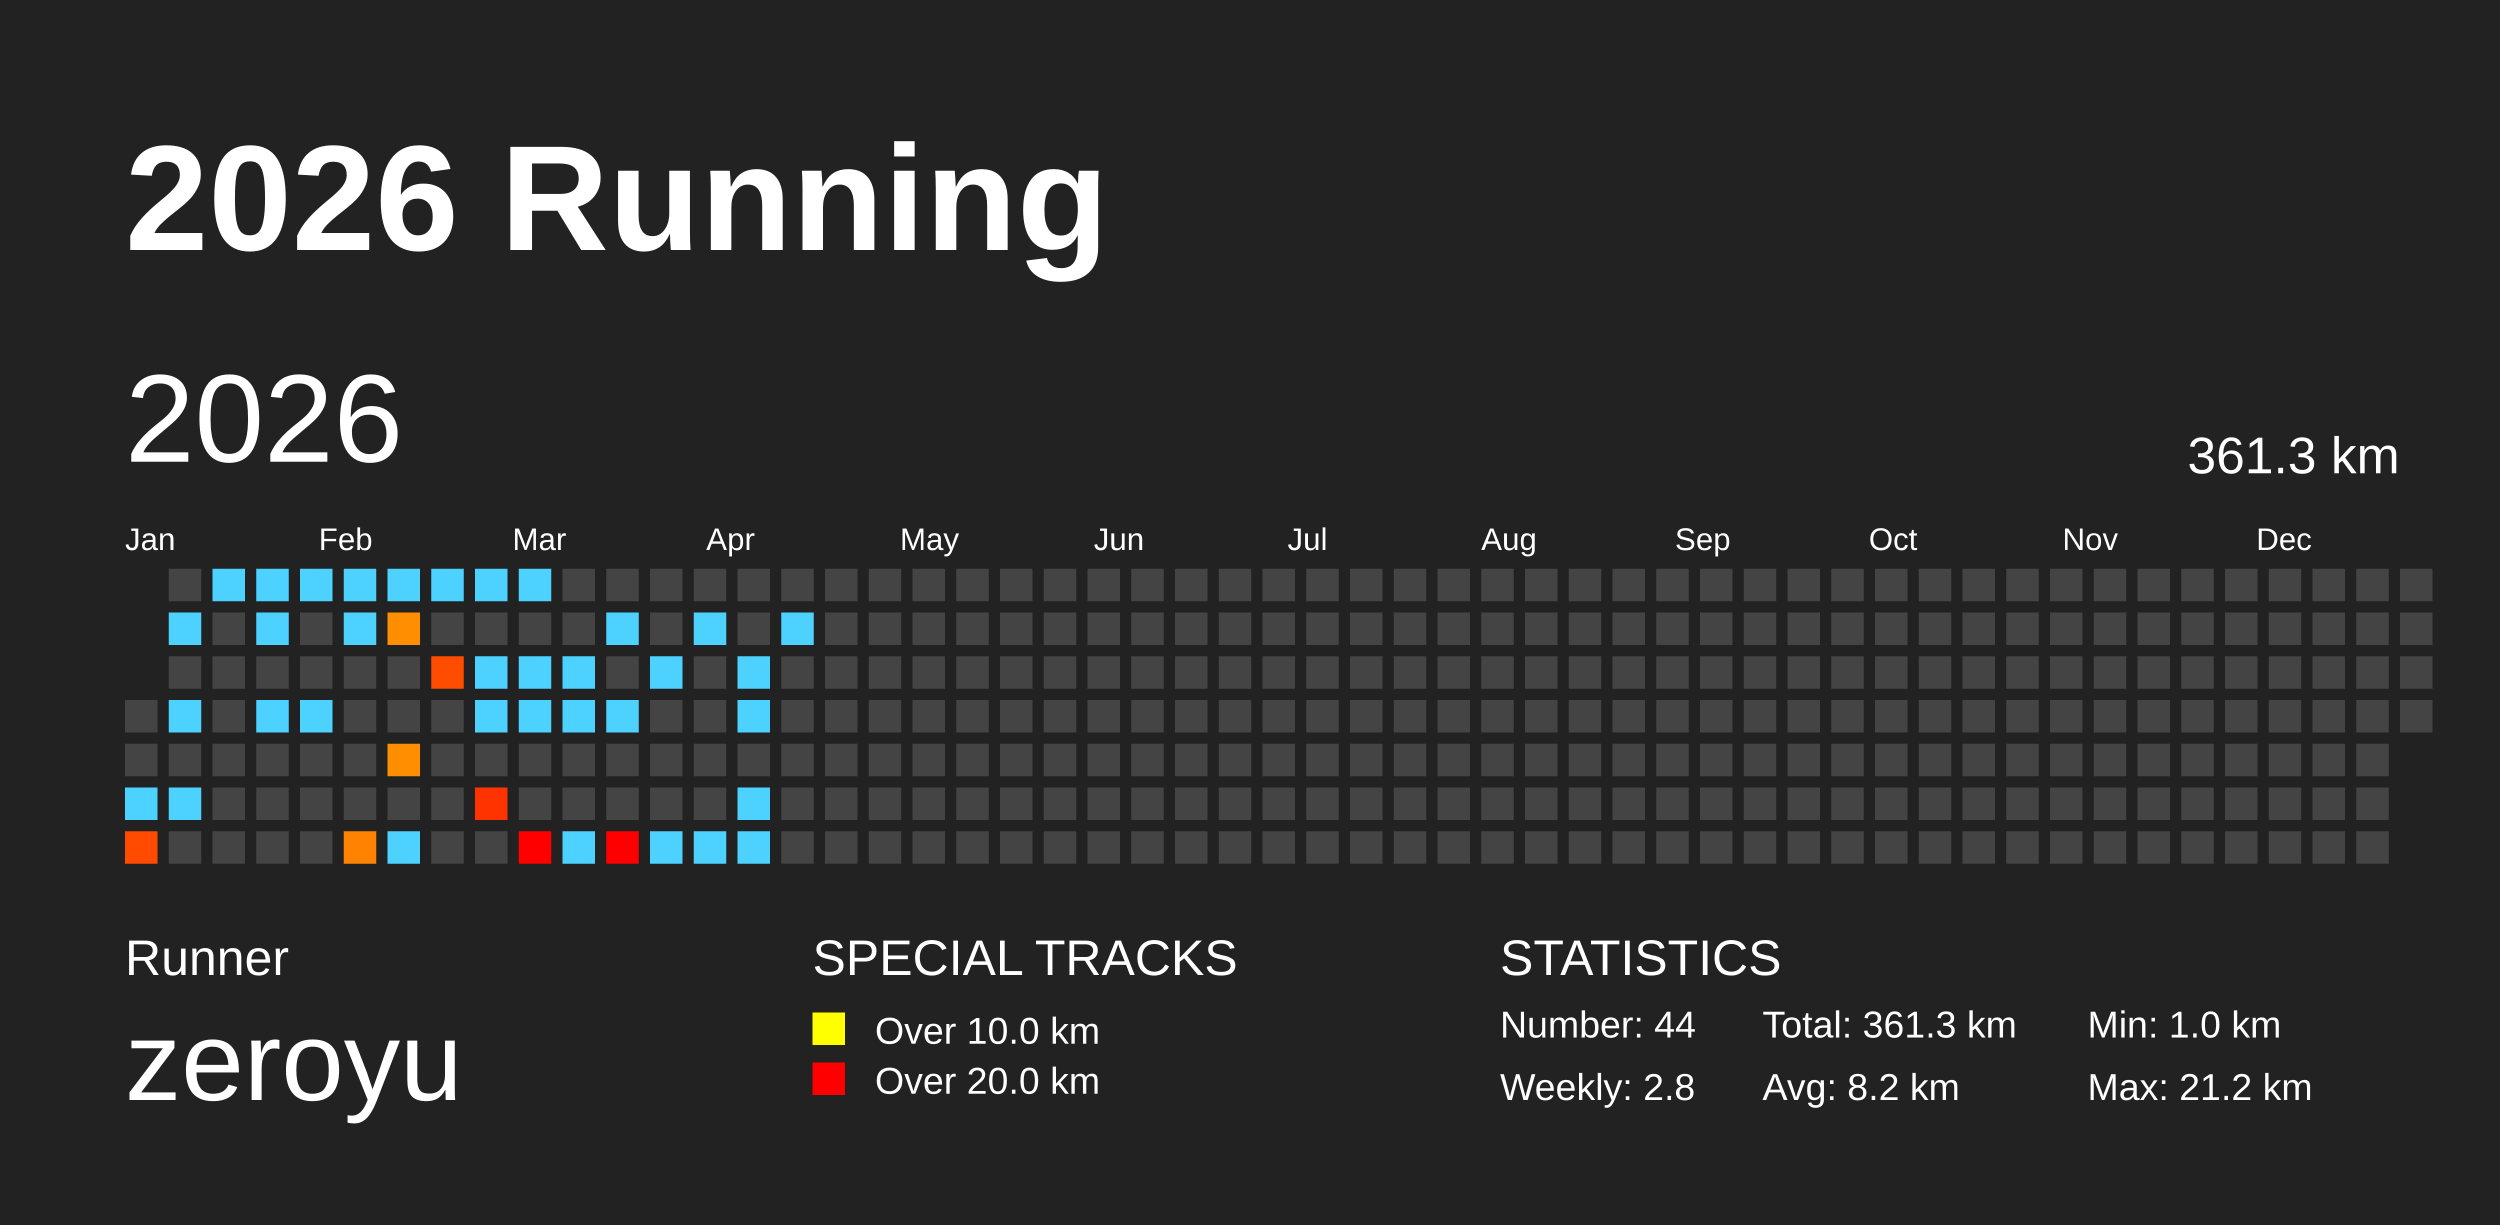
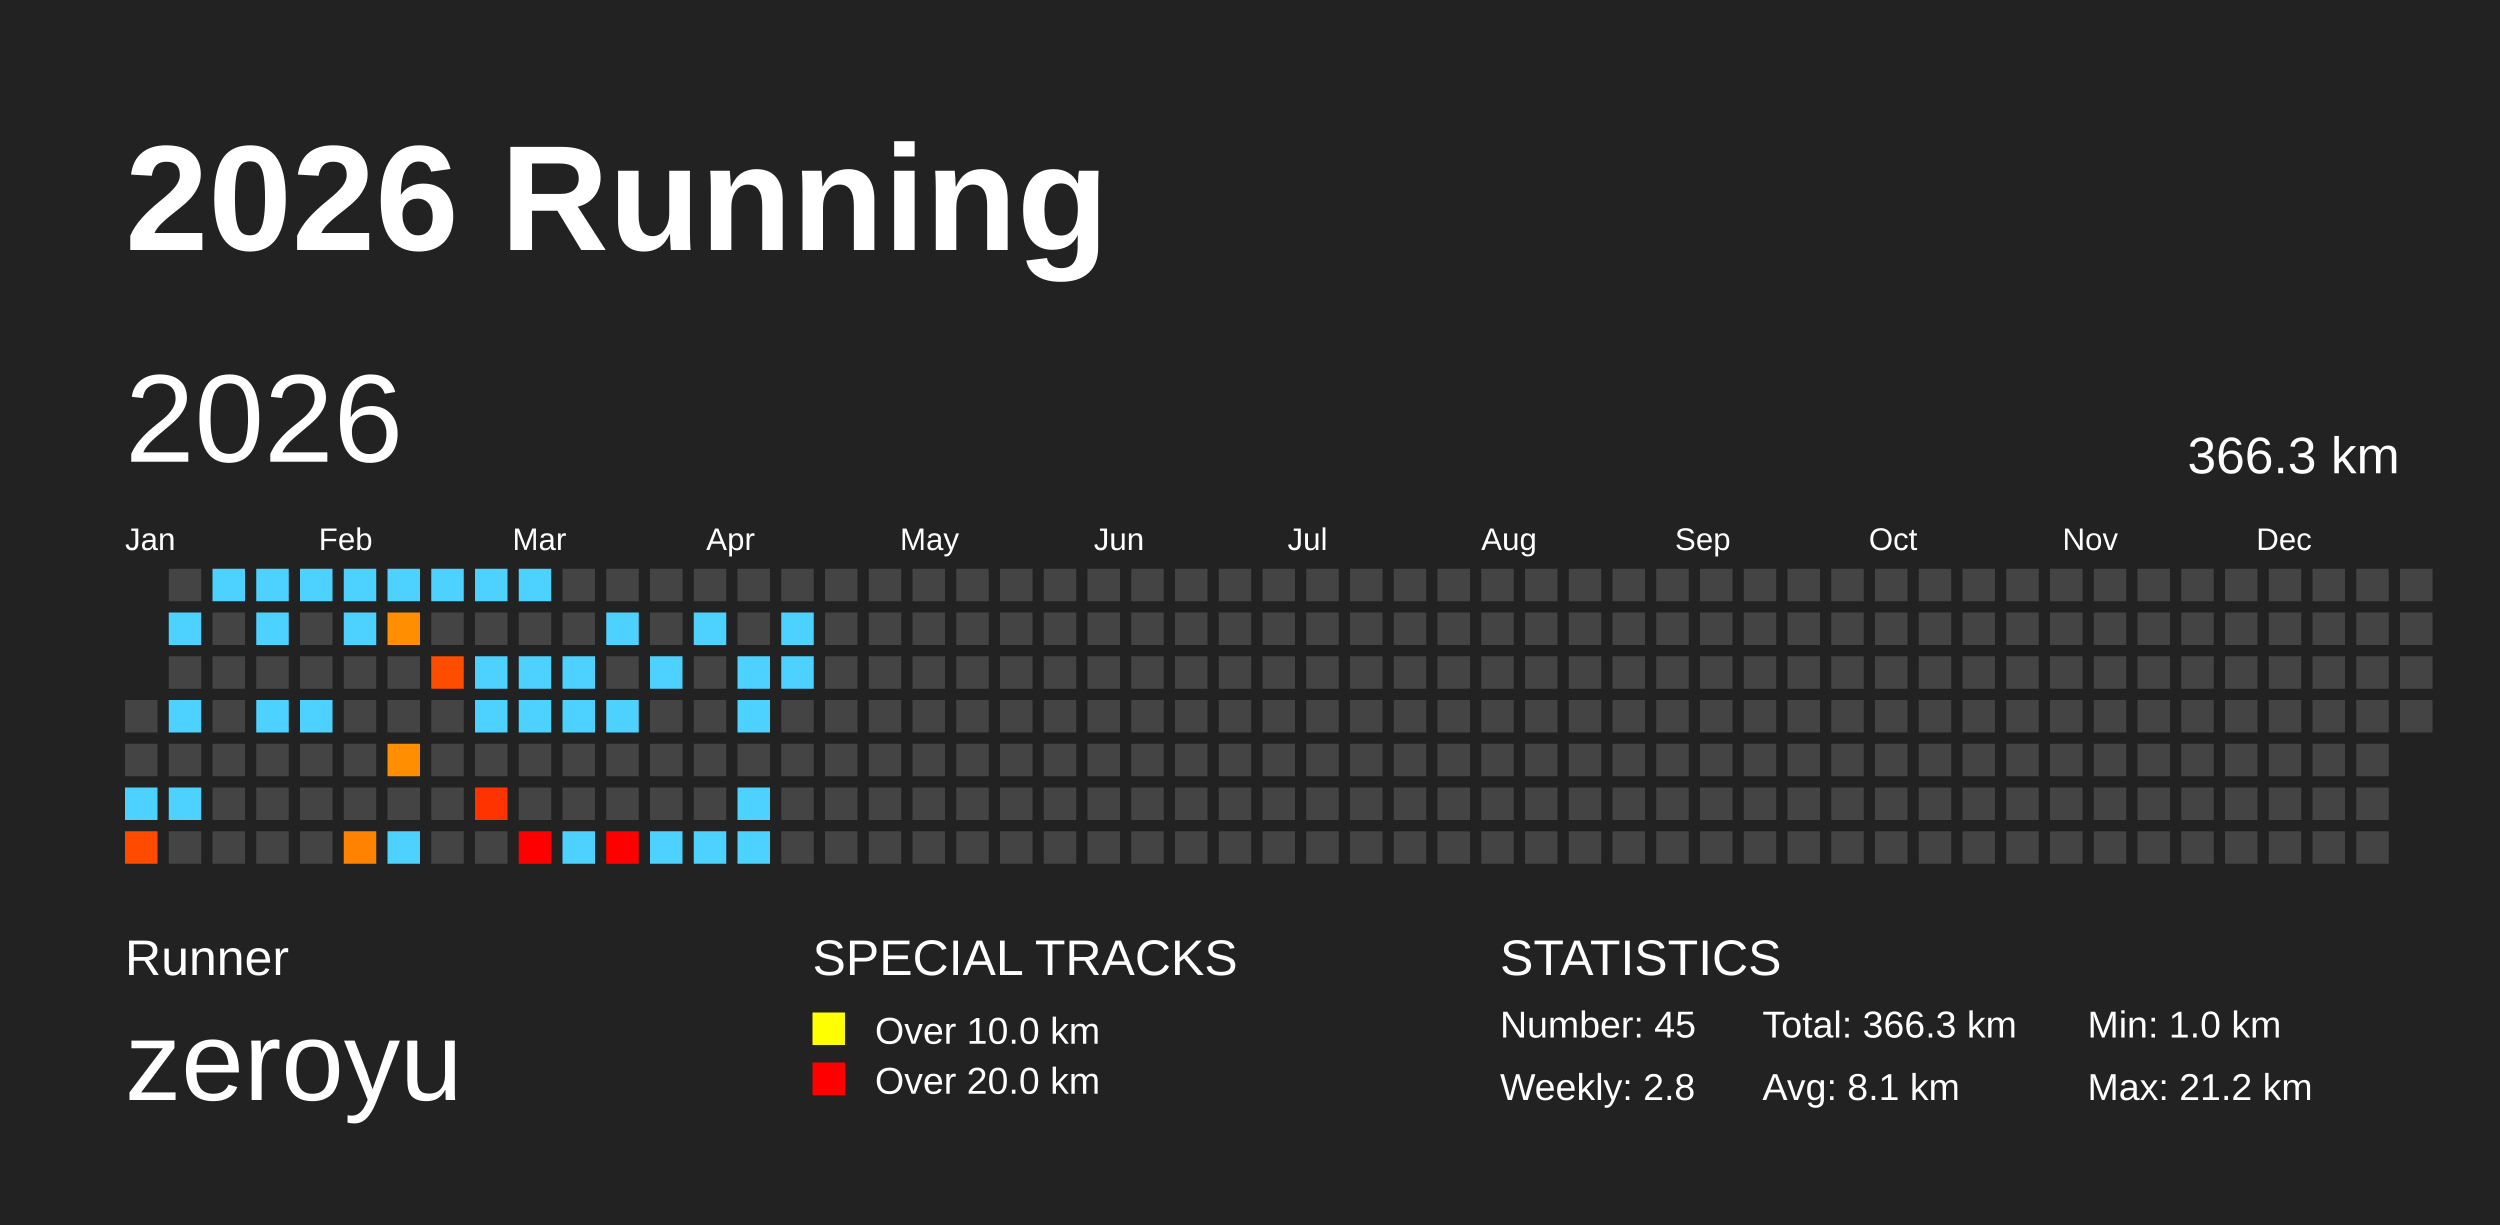
<svg xmlns="http://www.w3.org/2000/svg" baseProfile="full" height="98mm" version="1.1" viewBox="0,0,200,98" width="200mm">
  <defs />
  <rect fill="#222222" height="98" width="200" x="0" y="0" />
  <text fill="#FFFFFF" style="font-size:12px; font-family:Arial; font-weight:bold;" x="10" y="20">2026 Running</text>
  <text fill="#FFFFFF" style="font-size:4px; font-family:Arial" x="10" y="78">Runner</text>
  <text fill="#FFFFFF" style="font-size:9px; font-family:Arial" x="10" y="88">zeroyu</text>
  <text fill="#FFFFFF" style="font-size:4px; font-family:Arial" x="65" y="78">SPECIAL TRACKS</text>
  <rect fill="yellow" height="2.6" width="2.6" x="65" y="81" />
  <text fill="#FFFFFF" style="font-size:3px; font-family:Arial" x="70" y="83.5">Over 10.0 km</text>
  <rect fill="red" height="2.6" width="2.6" x="65" y="85" />
  <text fill="#FFFFFF" style="font-size:3px; font-family:Arial" x="70" y="87.5">Over 20.0 km</text>
  <text fill="#FFFFFF" style="font-size:4px; font-family:Arial" x="120" y="78">STATISTICS</text>
-   <text fill="#FFFFFF" style="font-size:3px; font-family:Arial" x="120" y="83">Number: 44</text>
+   <text fill="#FFFFFF" style="font-size:3px; font-family:Arial" x="120" y="83">Number: 45</text>
  <text fill="#FFFFFF" style="font-size:3px; font-family:Arial" x="120" y="88">Weekly: 2.8</text>
-   <text fill="#FFFFFF" style="font-size:3px; font-family:Arial" x="141" y="83">Total: 361.3 km</text>
-   <text fill="#FFFFFF" style="font-size:3px; font-family:Arial" x="141" y="88">Avg: 8.2 km</text>
+   <text fill="#FFFFFF" style="font-size:3px; font-family:Arial" x="141" y="83">Total: 366.3 km</text>
+   <text fill="#FFFFFF" style="font-size:3px; font-family:Arial" x="141" y="88">Avg: 8.1 km</text>
  <text fill="#FFFFFF" style="font-size:3px; font-family:Arial" x="167" y="83">Min: 1.0 km</text>
  <text fill="#FFFFFF" style="font-size:3px; font-family:Arial" x="167" y="88">Max: 21.2 km</text>
  <text dominant-baseline="hanging" fill="#FFFFFF" style="font-size:10.0px; font-family:Arial;" x="10" y="30">2026</text>
-   <text dominant-baseline="hanging" fill="#FFFFFF" style="font-size:4.125px; font-family:Arial;" x="175" y="35">361.3 km</text>
+   <text dominant-baseline="hanging" fill="#FFFFFF" style="font-size:4.125px; font-family:Arial;" x="175" y="35">366.3 km</text>
  <text fill="#FFFFFF" style="font-size:2.5px; font-family:Arial" x="10.0" y="44">Jan</text>
  <text fill="#FFFFFF" style="font-size:2.5px; font-family:Arial" x="25.5" y="44">Feb</text>
  <text fill="#FFFFFF" style="font-size:2.5px; font-family:Arial" x="41.0" y="44">Mar</text>
  <text fill="#FFFFFF" style="font-size:2.5px; font-family:Arial" x="56.5" y="44">Apr</text>
  <text fill="#FFFFFF" style="font-size:2.5px; font-family:Arial" x="72.0" y="44">May</text>
  <text fill="#FFFFFF" style="font-size:2.5px; font-family:Arial" x="87.5" y="44">Jun</text>
  <text fill="#FFFFFF" style="font-size:2.5px; font-family:Arial" x="103.0" y="44">Jul</text>
  <text fill="#FFFFFF" style="font-size:2.5px; font-family:Arial" x="118.5" y="44">Aug</text>
  <text fill="#FFFFFF" style="font-size:2.5px; font-family:Arial" x="134.0" y="44">Sep</text>
  <text fill="#FFFFFF" style="font-size:2.5px; font-family:Arial" x="149.5" y="44">Oct</text>
  <text fill="#FFFFFF" style="font-size:2.5px; font-family:Arial" x="165.0" y="44">Nov</text>
  <text fill="#FFFFFF" style="font-size:2.5px; font-family:Arial" x="180.5" y="44">Dec</text>
  <rect fill="#444444" height="2.6" width="2.6" x="10.0" y="56.0" />
  <rect fill="#444444" height="2.6" width="2.6" x="10.0" y="59.5" />
  <rect fill="#4dd2ff" height="2.6" width="2.6" x="10.0" y="63.0" />
  <rect fill="#ff4b00" height="2.6" width="2.6" x="10.0" y="66.5" />
  <rect fill="#444444" height="2.6" width="2.6" x="13.5" y="45.5" />
  <rect fill="#4dd2ff" height="2.6" width="2.6" x="13.5" y="49.0" />
  <rect fill="#444444" height="2.6" width="2.6" x="13.5" y="52.5" />
  <rect fill="#4dd2ff" height="2.6" width="2.6" x="13.5" y="56.0" />
  <rect fill="#444444" height="2.6" width="2.6" x="13.5" y="59.5" />
  <rect fill="#4dd2ff" height="2.6" width="2.6" x="13.5" y="63.0" />
  <rect fill="#444444" height="2.6" width="2.6" x="13.5" y="66.5" />
  <rect fill="#4dd2ff" height="2.6" width="2.6" x="17.0" y="45.5" />
  <rect fill="#444444" height="2.6" width="2.6" x="17.0" y="49.0" />
  <rect fill="#444444" height="2.6" width="2.6" x="17.0" y="52.5" />
  <rect fill="#444444" height="2.6" width="2.6" x="17.0" y="56.0" />
  <rect fill="#444444" height="2.6" width="2.6" x="17.0" y="59.5" />
  <rect fill="#444444" height="2.6" width="2.6" x="17.0" y="63.0" />
  <rect fill="#444444" height="2.6" width="2.6" x="17.0" y="66.5" />
  <rect fill="#4dd2ff" height="2.6" width="2.6" x="20.5" y="45.5" />
  <rect fill="#4dd2ff" height="2.6" width="2.6" x="20.5" y="49.0" />
  <rect fill="#444444" height="2.6" width="2.6" x="20.5" y="52.5" />
  <rect fill="#4dd2ff" height="2.6" width="2.6" x="20.5" y="56.0" />
  <rect fill="#444444" height="2.6" width="2.6" x="20.5" y="59.5" />
  <rect fill="#444444" height="2.6" width="2.6" x="20.5" y="63.0" />
  <rect fill="#444444" height="2.6" width="2.6" x="20.5" y="66.5" />
  <rect fill="#4dd2ff" height="2.6" width="2.6" x="24.0" y="45.5" />
  <rect fill="#444444" height="2.6" width="2.6" x="24.0" y="49.0" />
  <rect fill="#444444" height="2.6" width="2.6" x="24.0" y="52.5" />
  <rect fill="#4dd2ff" height="2.6" width="2.6" x="24.0" y="56.0" />
  <rect fill="#444444" height="2.6" width="2.6" x="24.0" y="59.5" />
  <rect fill="#444444" height="2.6" width="2.6" x="24.0" y="63.0" />
  <rect fill="#444444" height="2.6" width="2.6" x="24.0" y="66.5" />
  <rect fill="#4dd2ff" height="2.6" width="2.6" x="27.5" y="45.5" />
  <rect fill="#4dd2ff" height="2.6" width="2.6" x="27.5" y="49.0" />
  <rect fill="#444444" height="2.6" width="2.6" x="27.5" y="52.5" />
  <rect fill="#444444" height="2.6" width="2.6" x="27.5" y="56.0" />
  <rect fill="#444444" height="2.6" width="2.6" x="27.5" y="59.5" />
  <rect fill="#444444" height="2.6" width="2.6" x="27.5" y="63.0" />
  <rect fill="#ff8300" height="2.6" width="2.6" x="27.5" y="66.5" />
  <rect fill="#4dd2ff" height="2.6" width="2.6" x="31.0" y="45.5" />
  <rect fill="#ff8e00" height="2.6" width="2.6" x="31.0" y="49.0" />
  <rect fill="#444444" height="2.6" width="2.6" x="31.0" y="52.5" />
  <rect fill="#444444" height="2.6" width="2.6" x="31.0" y="56.0" />
  <rect fill="#ff8e00" height="2.6" width="2.6" x="31.0" y="59.5" />
  <rect fill="#444444" height="2.6" width="2.6" x="31.0" y="63.0" />
  <rect fill="#4dd2ff" height="2.6" width="2.6" x="31.0" y="66.5" />
  <rect fill="#4dd2ff" height="2.6" width="2.6" x="34.5" y="45.5" />
  <rect fill="#444444" height="2.6" width="2.6" x="34.5" y="49.0" />
  <rect fill="#ff4d00" height="2.6" width="2.6" x="34.5" y="52.5" />
  <rect fill="#444444" height="2.6" width="2.6" x="34.5" y="56.0" />
  <rect fill="#444444" height="2.6" width="2.6" x="34.5" y="59.5" />
  <rect fill="#444444" height="2.6" width="2.6" x="34.5" y="63.0" />
  <rect fill="#444444" height="2.6" width="2.6" x="34.5" y="66.5" />
  <rect fill="#4dd2ff" height="2.6" width="2.6" x="38.0" y="45.5" />
  <rect fill="#444444" height="2.6" width="2.6" x="38.0" y="49.0" />
  <rect fill="#4dd2ff" height="2.6" width="2.6" x="38.0" y="52.5" />
  <rect fill="#4dd2ff" height="2.6" width="2.6" x="38.0" y="56.0" />
  <rect fill="#444444" height="2.6" width="2.6" x="38.0" y="59.5" />
  <rect fill="#ff3300" height="2.6" width="2.6" x="38.0" y="63.0" />
  <rect fill="#444444" height="2.6" width="2.6" x="38.0" y="66.5" />
  <rect fill="#4dd2ff" height="2.6" width="2.6" x="41.5" y="45.5" />
  <rect fill="#444444" height="2.6" width="2.6" x="41.5" y="49.0" />
  <rect fill="#4dd2ff" height="2.6" width="2.6" x="41.5" y="52.5" />
  <rect fill="#4dd2ff" height="2.6" width="2.6" x="41.5" y="56.0" />
  <rect fill="#444444" height="2.6" width="2.6" x="41.5" y="59.5" />
  <rect fill="#444444" height="2.6" width="2.6" x="41.5" y="63.0" />
  <rect fill="red" height="2.6" width="2.6" x="41.5" y="66.5" />
  <rect fill="#444444" height="2.6" width="2.6" x="45.0" y="45.5" />
  <rect fill="#444444" height="2.6" width="2.6" x="45.0" y="49.0" />
  <rect fill="#4dd2ff" height="2.6" width="2.6" x="45.0" y="52.5" />
  <rect fill="#4dd2ff" height="2.6" width="2.6" x="45.0" y="56.0" />
  <rect fill="#444444" height="2.6" width="2.6" x="45.0" y="59.5" />
  <rect fill="#444444" height="2.6" width="2.6" x="45.0" y="63.0" />
  <rect fill="#4dd2ff" height="2.6" width="2.6" x="45.0" y="66.5" />
  <rect fill="#444444" height="2.6" width="2.6" x="48.5" y="45.5" />
  <rect fill="#4dd2ff" height="2.6" width="2.6" x="48.5" y="49.0" />
  <rect fill="#444444" height="2.6" width="2.6" x="48.5" y="52.5" />
  <rect fill="#4dd2ff" height="2.6" width="2.6" x="48.5" y="56.0" />
  <rect fill="#444444" height="2.6" width="2.6" x="48.5" y="59.5" />
  <rect fill="#444444" height="2.6" width="2.6" x="48.5" y="63.0" />
  <rect fill="red" height="2.6" width="2.6" x="48.5" y="66.5" />
  <rect fill="#444444" height="2.6" width="2.6" x="52.0" y="45.5" />
  <rect fill="#444444" height="2.6" width="2.6" x="52.0" y="49.0" />
  <rect fill="#4dd2ff" height="2.6" width="2.6" x="52.0" y="52.5" />
  <rect fill="#444444" height="2.6" width="2.6" x="52.0" y="56.0" />
  <rect fill="#444444" height="2.6" width="2.6" x="52.0" y="59.5" />
  <rect fill="#444444" height="2.6" width="2.6" x="52.0" y="63.0" />
  <rect fill="#4dd2ff" height="2.6" width="2.6" x="52.0" y="66.5" />
  <rect fill="#444444" height="2.6" width="2.6" x="55.5" y="45.5" />
  <rect fill="#4dd2ff" height="2.6" width="2.6" x="55.5" y="49.0" />
  <rect fill="#444444" height="2.6" width="2.6" x="55.5" y="52.5" />
  <rect fill="#444444" height="2.6" width="2.6" x="55.5" y="56.0" />
  <rect fill="#444444" height="2.6" width="2.6" x="55.5" y="59.5" />
  <rect fill="#444444" height="2.6" width="2.6" x="55.5" y="63.0" />
  <rect fill="#4dd2ff" height="2.6" width="2.6" x="55.5" y="66.5" />
  <rect fill="#444444" height="2.6" width="2.6" x="59.0" y="45.5" />
  <rect fill="#444444" height="2.6" width="2.6" x="59.0" y="49.0" />
  <rect fill="#4dd2ff" height="2.6" width="2.6" x="59.0" y="52.5" />
  <rect fill="#4dd2ff" height="2.6" width="2.6" x="59.0" y="56.0" />
  <rect fill="#444444" height="2.6" width="2.6" x="59.0" y="59.5" />
  <rect fill="#4dd2ff" height="2.6" width="2.6" x="59.0" y="63.0" />
  <rect fill="#4dd2ff" height="2.6" width="2.6" x="59.0" y="66.5" />
  <rect fill="#444444" height="2.6" width="2.6" x="62.5" y="45.5" />
  <rect fill="#4dd2ff" height="2.6" width="2.6" x="62.5" y="49.0" />
-   <rect fill="#444444" height="2.6" width="2.6" x="62.5" y="52.5" />
+   <rect fill="#4dd2ff" height="2.6" width="2.6" x="62.5" y="52.5" />
  <rect fill="#444444" height="2.6" width="2.6" x="62.5" y="56.0" />
  <rect fill="#444444" height="2.6" width="2.6" x="62.5" y="59.5" />
  <rect fill="#444444" height="2.6" width="2.6" x="62.5" y="63.0" />
  <rect fill="#444444" height="2.6" width="2.6" x="62.5" y="66.5" />
  <rect fill="#444444" height="2.6" width="2.6" x="66.0" y="45.5" />
  <rect fill="#444444" height="2.6" width="2.6" x="66.0" y="49.0" />
  <rect fill="#444444" height="2.6" width="2.6" x="66.0" y="52.5" />
  <rect fill="#444444" height="2.6" width="2.6" x="66.0" y="56.0" />
  <rect fill="#444444" height="2.6" width="2.6" x="66.0" y="59.5" />
  <rect fill="#444444" height="2.6" width="2.6" x="66.0" y="63.0" />
  <rect fill="#444444" height="2.6" width="2.6" x="66.0" y="66.5" />
  <rect fill="#444444" height="2.6" width="2.6" x="69.5" y="45.5" />
  <rect fill="#444444" height="2.6" width="2.6" x="69.5" y="49.0" />
  <rect fill="#444444" height="2.6" width="2.6" x="69.5" y="52.5" />
  <rect fill="#444444" height="2.6" width="2.6" x="69.5" y="56.0" />
  <rect fill="#444444" height="2.6" width="2.6" x="69.5" y="59.5" />
  <rect fill="#444444" height="2.6" width="2.6" x="69.5" y="63.0" />
  <rect fill="#444444" height="2.6" width="2.6" x="69.5" y="66.5" />
  <rect fill="#444444" height="2.6" width="2.6" x="73.0" y="45.5" />
  <rect fill="#444444" height="2.6" width="2.6" x="73.0" y="49.0" />
  <rect fill="#444444" height="2.6" width="2.6" x="73.0" y="52.5" />
  <rect fill="#444444" height="2.6" width="2.6" x="73.0" y="56.0" />
  <rect fill="#444444" height="2.6" width="2.6" x="73.0" y="59.5" />
  <rect fill="#444444" height="2.6" width="2.6" x="73.0" y="63.0" />
  <rect fill="#444444" height="2.6" width="2.6" x="73.0" y="66.5" />
  <rect fill="#444444" height="2.6" width="2.6" x="76.5" y="45.5" />
  <rect fill="#444444" height="2.6" width="2.6" x="76.5" y="49.0" />
  <rect fill="#444444" height="2.6" width="2.6" x="76.5" y="52.5" />
  <rect fill="#444444" height="2.6" width="2.6" x="76.5" y="56.0" />
  <rect fill="#444444" height="2.6" width="2.6" x="76.5" y="59.5" />
  <rect fill="#444444" height="2.6" width="2.6" x="76.5" y="63.0" />
  <rect fill="#444444" height="2.6" width="2.6" x="76.5" y="66.5" />
  <rect fill="#444444" height="2.6" width="2.6" x="80.0" y="45.5" />
  <rect fill="#444444" height="2.6" width="2.6" x="80.0" y="49.0" />
  <rect fill="#444444" height="2.6" width="2.6" x="80.0" y="52.5" />
  <rect fill="#444444" height="2.6" width="2.6" x="80.0" y="56.0" />
  <rect fill="#444444" height="2.6" width="2.6" x="80.0" y="59.5" />
  <rect fill="#444444" height="2.6" width="2.6" x="80.0" y="63.0" />
  <rect fill="#444444" height="2.6" width="2.6" x="80.0" y="66.5" />
  <rect fill="#444444" height="2.6" width="2.6" x="83.5" y="45.5" />
  <rect fill="#444444" height="2.6" width="2.6" x="83.5" y="49.0" />
  <rect fill="#444444" height="2.6" width="2.6" x="83.5" y="52.5" />
  <rect fill="#444444" height="2.6" width="2.6" x="83.5" y="56.0" />
  <rect fill="#444444" height="2.6" width="2.6" x="83.5" y="59.5" />
  <rect fill="#444444" height="2.6" width="2.6" x="83.5" y="63.0" />
  <rect fill="#444444" height="2.6" width="2.6" x="83.5" y="66.5" />
  <rect fill="#444444" height="2.6" width="2.6" x="87.0" y="45.5" />
  <rect fill="#444444" height="2.6" width="2.6" x="87.0" y="49.0" />
  <rect fill="#444444" height="2.6" width="2.6" x="87.0" y="52.5" />
  <rect fill="#444444" height="2.6" width="2.6" x="87.0" y="56.0" />
  <rect fill="#444444" height="2.6" width="2.6" x="87.0" y="59.5" />
  <rect fill="#444444" height="2.6" width="2.6" x="87.0" y="63.0" />
  <rect fill="#444444" height="2.6" width="2.6" x="87.0" y="66.5" />
  <rect fill="#444444" height="2.6" width="2.6" x="90.5" y="45.5" />
  <rect fill="#444444" height="2.6" width="2.6" x="90.5" y="49.0" />
  <rect fill="#444444" height="2.6" width="2.6" x="90.5" y="52.5" />
  <rect fill="#444444" height="2.6" width="2.6" x="90.5" y="56.0" />
  <rect fill="#444444" height="2.6" width="2.6" x="90.5" y="59.5" />
  <rect fill="#444444" height="2.6" width="2.6" x="90.5" y="63.0" />
  <rect fill="#444444" height="2.6" width="2.6" x="90.5" y="66.5" />
  <rect fill="#444444" height="2.6" width="2.6" x="94.0" y="45.5" />
  <rect fill="#444444" height="2.6" width="2.6" x="94.0" y="49.0" />
  <rect fill="#444444" height="2.6" width="2.6" x="94.0" y="52.5" />
  <rect fill="#444444" height="2.6" width="2.6" x="94.0" y="56.0" />
  <rect fill="#444444" height="2.6" width="2.6" x="94.0" y="59.5" />
  <rect fill="#444444" height="2.6" width="2.6" x="94.0" y="63.0" />
  <rect fill="#444444" height="2.6" width="2.6" x="94.0" y="66.5" />
  <rect fill="#444444" height="2.6" width="2.6" x="97.5" y="45.5" />
  <rect fill="#444444" height="2.6" width="2.6" x="97.5" y="49.0" />
  <rect fill="#444444" height="2.6" width="2.6" x="97.5" y="52.5" />
  <rect fill="#444444" height="2.6" width="2.6" x="97.5" y="56.0" />
  <rect fill="#444444" height="2.6" width="2.6" x="97.5" y="59.5" />
  <rect fill="#444444" height="2.6" width="2.6" x="97.5" y="63.0" />
  <rect fill="#444444" height="2.6" width="2.6" x="97.5" y="66.5" />
  <rect fill="#444444" height="2.6" width="2.6" x="101.0" y="45.5" />
  <rect fill="#444444" height="2.6" width="2.6" x="101.0" y="49.0" />
  <rect fill="#444444" height="2.6" width="2.6" x="101.0" y="52.5" />
  <rect fill="#444444" height="2.6" width="2.6" x="101.0" y="56.0" />
  <rect fill="#444444" height="2.6" width="2.6" x="101.0" y="59.5" />
  <rect fill="#444444" height="2.6" width="2.6" x="101.0" y="63.0" />
  <rect fill="#444444" height="2.6" width="2.6" x="101.0" y="66.5" />
  <rect fill="#444444" height="2.6" width="2.6" x="104.5" y="45.5" />
  <rect fill="#444444" height="2.6" width="2.6" x="104.5" y="49.0" />
  <rect fill="#444444" height="2.6" width="2.6" x="104.5" y="52.5" />
  <rect fill="#444444" height="2.6" width="2.6" x="104.5" y="56.0" />
  <rect fill="#444444" height="2.6" width="2.6" x="104.5" y="59.5" />
  <rect fill="#444444" height="2.6" width="2.6" x="104.5" y="63.0" />
  <rect fill="#444444" height="2.6" width="2.6" x="104.5" y="66.5" />
  <rect fill="#444444" height="2.6" width="2.6" x="108.0" y="45.5" />
  <rect fill="#444444" height="2.6" width="2.6" x="108.0" y="49.0" />
  <rect fill="#444444" height="2.6" width="2.6" x="108.0" y="52.5" />
  <rect fill="#444444" height="2.6" width="2.6" x="108.0" y="56.0" />
  <rect fill="#444444" height="2.6" width="2.6" x="108.0" y="59.5" />
  <rect fill="#444444" height="2.6" width="2.6" x="108.0" y="63.0" />
  <rect fill="#444444" height="2.6" width="2.6" x="108.0" y="66.5" />
  <rect fill="#444444" height="2.6" width="2.6" x="111.5" y="45.5" />
  <rect fill="#444444" height="2.6" width="2.6" x="111.5" y="49.0" />
  <rect fill="#444444" height="2.6" width="2.6" x="111.5" y="52.5" />
  <rect fill="#444444" height="2.6" width="2.6" x="111.5" y="56.0" />
  <rect fill="#444444" height="2.6" width="2.6" x="111.5" y="59.5" />
  <rect fill="#444444" height="2.6" width="2.6" x="111.5" y="63.0" />
  <rect fill="#444444" height="2.6" width="2.6" x="111.5" y="66.5" />
  <rect fill="#444444" height="2.6" width="2.6" x="115.0" y="45.5" />
  <rect fill="#444444" height="2.6" width="2.6" x="115.0" y="49.0" />
  <rect fill="#444444" height="2.6" width="2.6" x="115.0" y="52.5" />
  <rect fill="#444444" height="2.6" width="2.6" x="115.0" y="56.0" />
  <rect fill="#444444" height="2.6" width="2.6" x="115.0" y="59.5" />
  <rect fill="#444444" height="2.6" width="2.6" x="115.0" y="63.0" />
  <rect fill="#444444" height="2.6" width="2.6" x="115.0" y="66.5" />
  <rect fill="#444444" height="2.6" width="2.6" x="118.5" y="45.5" />
  <rect fill="#444444" height="2.6" width="2.6" x="118.5" y="49.0" />
  <rect fill="#444444" height="2.6" width="2.6" x="118.5" y="52.5" />
  <rect fill="#444444" height="2.6" width="2.6" x="118.5" y="56.0" />
  <rect fill="#444444" height="2.6" width="2.6" x="118.5" y="59.5" />
  <rect fill="#444444" height="2.6" width="2.6" x="118.5" y="63.0" />
  <rect fill="#444444" height="2.6" width="2.6" x="118.5" y="66.5" />
  <rect fill="#444444" height="2.6" width="2.6" x="122.0" y="45.5" />
  <rect fill="#444444" height="2.6" width="2.6" x="122.0" y="49.0" />
  <rect fill="#444444" height="2.6" width="2.6" x="122.0" y="52.5" />
  <rect fill="#444444" height="2.6" width="2.6" x="122.0" y="56.0" />
  <rect fill="#444444" height="2.6" width="2.6" x="122.0" y="59.5" />
  <rect fill="#444444" height="2.6" width="2.6" x="122.0" y="63.0" />
  <rect fill="#444444" height="2.6" width="2.6" x="122.0" y="66.5" />
  <rect fill="#444444" height="2.6" width="2.6" x="125.5" y="45.5" />
  <rect fill="#444444" height="2.6" width="2.6" x="125.5" y="49.0" />
  <rect fill="#444444" height="2.6" width="2.6" x="125.5" y="52.5" />
  <rect fill="#444444" height="2.6" width="2.6" x="125.5" y="56.0" />
  <rect fill="#444444" height="2.6" width="2.6" x="125.5" y="59.5" />
  <rect fill="#444444" height="2.6" width="2.6" x="125.5" y="63.0" />
  <rect fill="#444444" height="2.6" width="2.6" x="125.5" y="66.5" />
  <rect fill="#444444" height="2.6" width="2.6" x="129.0" y="45.5" />
  <rect fill="#444444" height="2.6" width="2.6" x="129.0" y="49.0" />
  <rect fill="#444444" height="2.6" width="2.6" x="129.0" y="52.5" />
  <rect fill="#444444" height="2.6" width="2.6" x="129.0" y="56.0" />
  <rect fill="#444444" height="2.6" width="2.6" x="129.0" y="59.5" />
  <rect fill="#444444" height="2.6" width="2.6" x="129.0" y="63.0" />
  <rect fill="#444444" height="2.6" width="2.6" x="129.0" y="66.5" />
  <rect fill="#444444" height="2.6" width="2.6" x="132.5" y="45.5" />
  <rect fill="#444444" height="2.6" width="2.6" x="132.5" y="49.0" />
  <rect fill="#444444" height="2.6" width="2.6" x="132.5" y="52.5" />
  <rect fill="#444444" height="2.6" width="2.6" x="132.5" y="56.0" />
  <rect fill="#444444" height="2.6" width="2.6" x="132.5" y="59.5" />
  <rect fill="#444444" height="2.6" width="2.6" x="132.5" y="63.0" />
  <rect fill="#444444" height="2.6" width="2.6" x="132.5" y="66.5" />
  <rect fill="#444444" height="2.6" width="2.6" x="136.0" y="45.5" />
  <rect fill="#444444" height="2.6" width="2.6" x="136.0" y="49.0" />
  <rect fill="#444444" height="2.6" width="2.6" x="136.0" y="52.5" />
  <rect fill="#444444" height="2.6" width="2.6" x="136.0" y="56.0" />
  <rect fill="#444444" height="2.6" width="2.6" x="136.0" y="59.5" />
  <rect fill="#444444" height="2.6" width="2.6" x="136.0" y="63.0" />
  <rect fill="#444444" height="2.6" width="2.6" x="136.0" y="66.5" />
  <rect fill="#444444" height="2.6" width="2.6" x="139.5" y="45.5" />
  <rect fill="#444444" height="2.6" width="2.6" x="139.5" y="49.0" />
  <rect fill="#444444" height="2.6" width="2.6" x="139.5" y="52.5" />
  <rect fill="#444444" height="2.6" width="2.6" x="139.5" y="56.0" />
  <rect fill="#444444" height="2.6" width="2.6" x="139.5" y="59.5" />
  <rect fill="#444444" height="2.6" width="2.6" x="139.5" y="63.0" />
  <rect fill="#444444" height="2.6" width="2.6" x="139.5" y="66.5" />
  <rect fill="#444444" height="2.6" width="2.6" x="143.0" y="45.5" />
  <rect fill="#444444" height="2.6" width="2.6" x="143.0" y="49.0" />
  <rect fill="#444444" height="2.6" width="2.6" x="143.0" y="52.5" />
  <rect fill="#444444" height="2.6" width="2.6" x="143.0" y="56.0" />
  <rect fill="#444444" height="2.6" width="2.6" x="143.0" y="59.5" />
  <rect fill="#444444" height="2.6" width="2.6" x="143.0" y="63.0" />
  <rect fill="#444444" height="2.6" width="2.6" x="143.0" y="66.5" />
  <rect fill="#444444" height="2.6" width="2.6" x="146.5" y="45.5" />
  <rect fill="#444444" height="2.6" width="2.6" x="146.5" y="49.0" />
  <rect fill="#444444" height="2.6" width="2.6" x="146.5" y="52.5" />
  <rect fill="#444444" height="2.6" width="2.6" x="146.5" y="56.0" />
  <rect fill="#444444" height="2.6" width="2.6" x="146.5" y="59.5" />
  <rect fill="#444444" height="2.6" width="2.6" x="146.5" y="63.0" />
  <rect fill="#444444" height="2.6" width="2.6" x="146.5" y="66.5" />
  <rect fill="#444444" height="2.6" width="2.6" x="150.0" y="45.5" />
  <rect fill="#444444" height="2.6" width="2.6" x="150.0" y="49.0" />
  <rect fill="#444444" height="2.6" width="2.6" x="150.0" y="52.5" />
  <rect fill="#444444" height="2.6" width="2.6" x="150.0" y="56.0" />
  <rect fill="#444444" height="2.6" width="2.6" x="150.0" y="59.5" />
  <rect fill="#444444" height="2.6" width="2.6" x="150.0" y="63.0" />
  <rect fill="#444444" height="2.6" width="2.6" x="150.0" y="66.5" />
  <rect fill="#444444" height="2.6" width="2.6" x="153.5" y="45.5" />
  <rect fill="#444444" height="2.6" width="2.6" x="153.5" y="49.0" />
  <rect fill="#444444" height="2.6" width="2.6" x="153.5" y="52.5" />
  <rect fill="#444444" height="2.6" width="2.6" x="153.5" y="56.0" />
  <rect fill="#444444" height="2.6" width="2.6" x="153.5" y="59.5" />
  <rect fill="#444444" height="2.6" width="2.6" x="153.5" y="63.0" />
  <rect fill="#444444" height="2.6" width="2.6" x="153.5" y="66.5" />
  <rect fill="#444444" height="2.6" width="2.6" x="157.0" y="45.5" />
  <rect fill="#444444" height="2.6" width="2.6" x="157.0" y="49.0" />
  <rect fill="#444444" height="2.6" width="2.6" x="157.0" y="52.5" />
  <rect fill="#444444" height="2.6" width="2.6" x="157.0" y="56.0" />
  <rect fill="#444444" height="2.6" width="2.6" x="157.0" y="59.5" />
  <rect fill="#444444" height="2.6" width="2.6" x="157.0" y="63.0" />
  <rect fill="#444444" height="2.6" width="2.6" x="157.0" y="66.5" />
  <rect fill="#444444" height="2.6" width="2.6" x="160.5" y="45.5" />
  <rect fill="#444444" height="2.6" width="2.6" x="160.5" y="49.0" />
  <rect fill="#444444" height="2.6" width="2.6" x="160.5" y="52.5" />
  <rect fill="#444444" height="2.6" width="2.6" x="160.5" y="56.0" />
  <rect fill="#444444" height="2.6" width="2.6" x="160.5" y="59.5" />
  <rect fill="#444444" height="2.6" width="2.6" x="160.5" y="63.0" />
  <rect fill="#444444" height="2.6" width="2.6" x="160.5" y="66.5" />
  <rect fill="#444444" height="2.6" width="2.6" x="164.0" y="45.5" />
  <rect fill="#444444" height="2.6" width="2.6" x="164.0" y="49.0" />
  <rect fill="#444444" height="2.6" width="2.6" x="164.0" y="52.5" />
  <rect fill="#444444" height="2.6" width="2.6" x="164.0" y="56.0" />
  <rect fill="#444444" height="2.6" width="2.6" x="164.0" y="59.5" />
  <rect fill="#444444" height="2.6" width="2.6" x="164.0" y="63.0" />
  <rect fill="#444444" height="2.6" width="2.6" x="164.0" y="66.5" />
  <rect fill="#444444" height="2.6" width="2.6" x="167.5" y="45.5" />
  <rect fill="#444444" height="2.6" width="2.6" x="167.5" y="49.0" />
  <rect fill="#444444" height="2.6" width="2.6" x="167.5" y="52.5" />
  <rect fill="#444444" height="2.6" width="2.6" x="167.5" y="56.0" />
  <rect fill="#444444" height="2.6" width="2.6" x="167.5" y="59.5" />
  <rect fill="#444444" height="2.6" width="2.6" x="167.5" y="63.0" />
  <rect fill="#444444" height="2.6" width="2.6" x="167.5" y="66.5" />
  <rect fill="#444444" height="2.6" width="2.6" x="171.0" y="45.5" />
  <rect fill="#444444" height="2.6" width="2.6" x="171.0" y="49.0" />
  <rect fill="#444444" height="2.6" width="2.6" x="171.0" y="52.5" />
  <rect fill="#444444" height="2.6" width="2.6" x="171.0" y="56.0" />
  <rect fill="#444444" height="2.6" width="2.6" x="171.0" y="59.5" />
  <rect fill="#444444" height="2.6" width="2.6" x="171.0" y="63.0" />
  <rect fill="#444444" height="2.6" width="2.6" x="171.0" y="66.5" />
  <rect fill="#444444" height="2.6" width="2.6" x="174.5" y="45.5" />
  <rect fill="#444444" height="2.6" width="2.6" x="174.5" y="49.0" />
  <rect fill="#444444" height="2.6" width="2.6" x="174.5" y="52.5" />
  <rect fill="#444444" height="2.6" width="2.6" x="174.5" y="56.0" />
  <rect fill="#444444" height="2.6" width="2.6" x="174.5" y="59.5" />
  <rect fill="#444444" height="2.6" width="2.6" x="174.5" y="63.0" />
  <rect fill="#444444" height="2.6" width="2.6" x="174.5" y="66.5" />
  <rect fill="#444444" height="2.6" width="2.6" x="178.0" y="45.5" />
  <rect fill="#444444" height="2.6" width="2.6" x="178.0" y="49.0" />
  <rect fill="#444444" height="2.6" width="2.6" x="178.0" y="52.5" />
  <rect fill="#444444" height="2.6" width="2.6" x="178.0" y="56.0" />
  <rect fill="#444444" height="2.6" width="2.6" x="178.0" y="59.5" />
  <rect fill="#444444" height="2.6" width="2.6" x="178.0" y="63.0" />
  <rect fill="#444444" height="2.6" width="2.6" x="178.0" y="66.5" />
  <rect fill="#444444" height="2.6" width="2.6" x="181.5" y="45.5" />
  <rect fill="#444444" height="2.6" width="2.6" x="181.5" y="49.0" />
  <rect fill="#444444" height="2.6" width="2.6" x="181.5" y="52.5" />
  <rect fill="#444444" height="2.6" width="2.6" x="181.5" y="56.0" />
  <rect fill="#444444" height="2.6" width="2.6" x="181.5" y="59.5" />
  <rect fill="#444444" height="2.6" width="2.6" x="181.5" y="63.0" />
  <rect fill="#444444" height="2.6" width="2.6" x="181.5" y="66.5" />
  <rect fill="#444444" height="2.6" width="2.6" x="185.0" y="45.5" />
  <rect fill="#444444" height="2.6" width="2.6" x="185.0" y="49.0" />
  <rect fill="#444444" height="2.6" width="2.6" x="185.0" y="52.5" />
  <rect fill="#444444" height="2.6" width="2.6" x="185.0" y="56.0" />
  <rect fill="#444444" height="2.6" width="2.6" x="185.0" y="59.5" />
  <rect fill="#444444" height="2.6" width="2.6" x="185.0" y="63.0" />
  <rect fill="#444444" height="2.6" width="2.6" x="185.0" y="66.5" />
  <rect fill="#444444" height="2.6" width="2.6" x="188.5" y="45.5" />
  <rect fill="#444444" height="2.6" width="2.6" x="188.5" y="49.0" />
  <rect fill="#444444" height="2.6" width="2.6" x="188.5" y="52.5" />
  <rect fill="#444444" height="2.6" width="2.6" x="188.5" y="56.0" />
  <rect fill="#444444" height="2.6" width="2.6" x="188.5" y="59.5" />
  <rect fill="#444444" height="2.6" width="2.6" x="188.5" y="63.0" />
  <rect fill="#444444" height="2.6" width="2.6" x="188.5" y="66.5" />
  <rect fill="#444444" height="2.6" width="2.6" x="192.0" y="45.5" />
  <rect fill="#444444" height="2.6" width="2.6" x="192.0" y="49.0" />
  <rect fill="#444444" height="2.6" width="2.6" x="192.0" y="52.5" />
  <rect fill="#444444" height="2.6" width="2.6" x="192.0" y="56.0" />
</svg>
